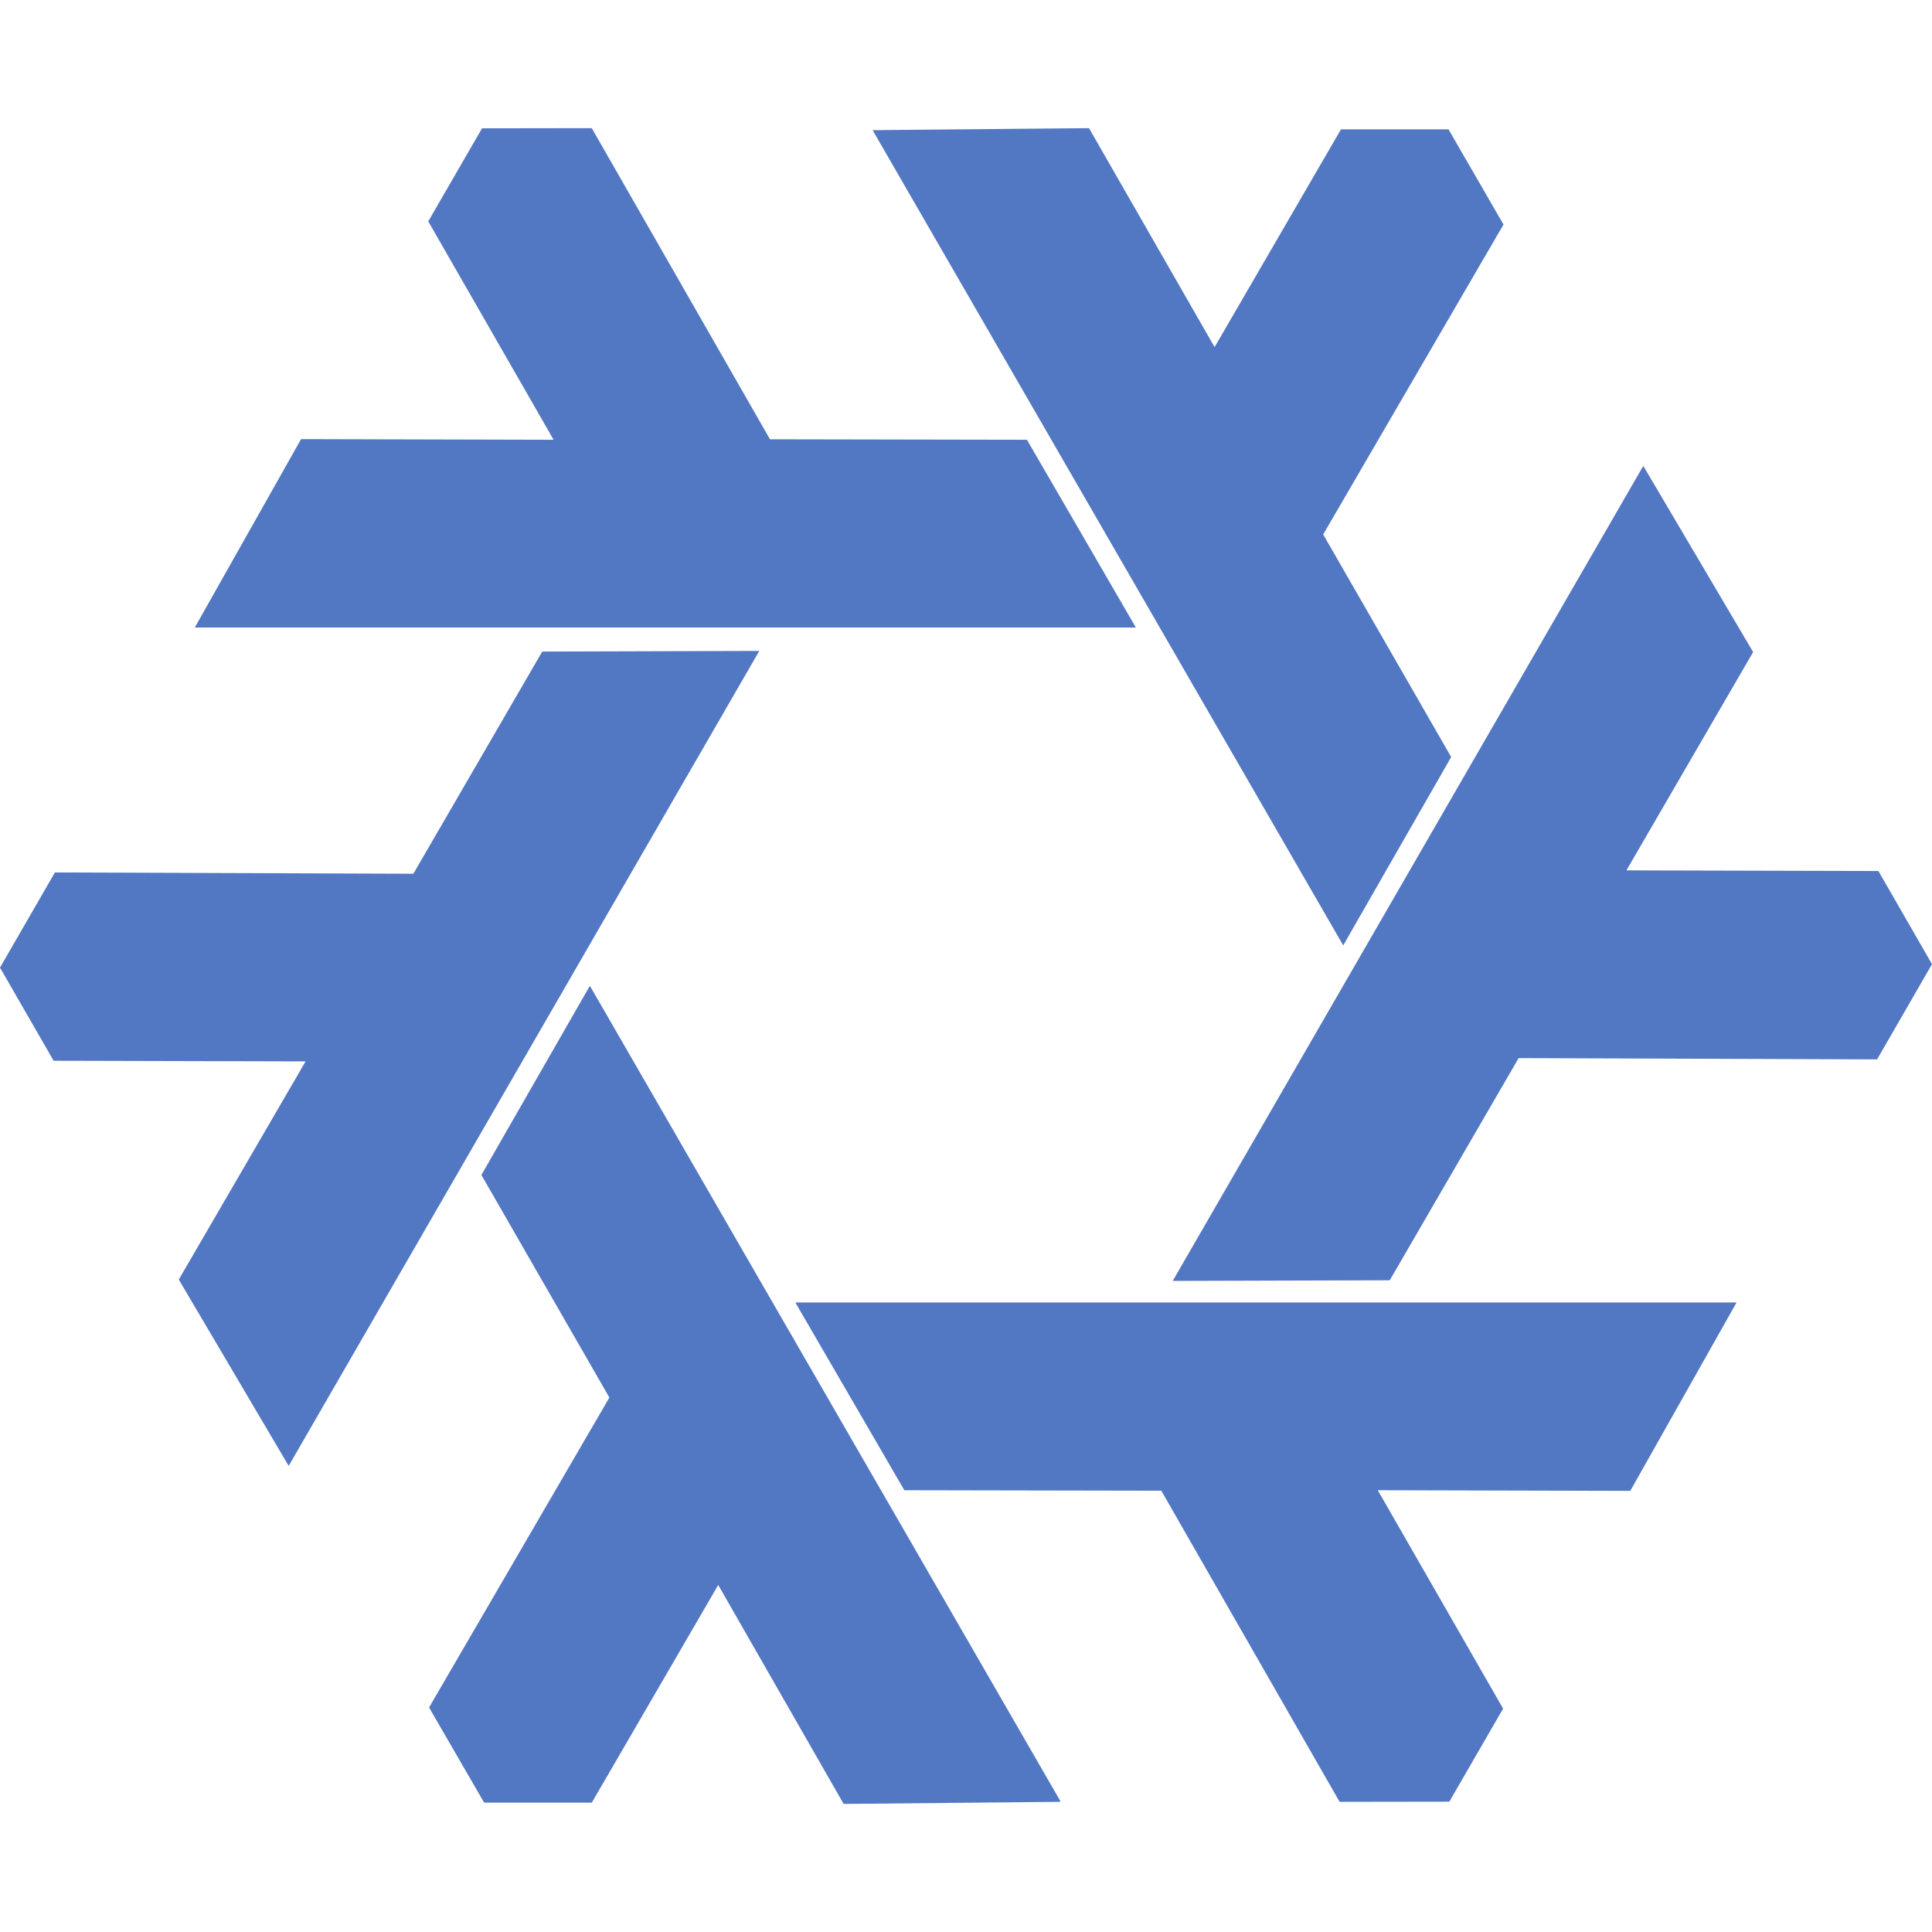
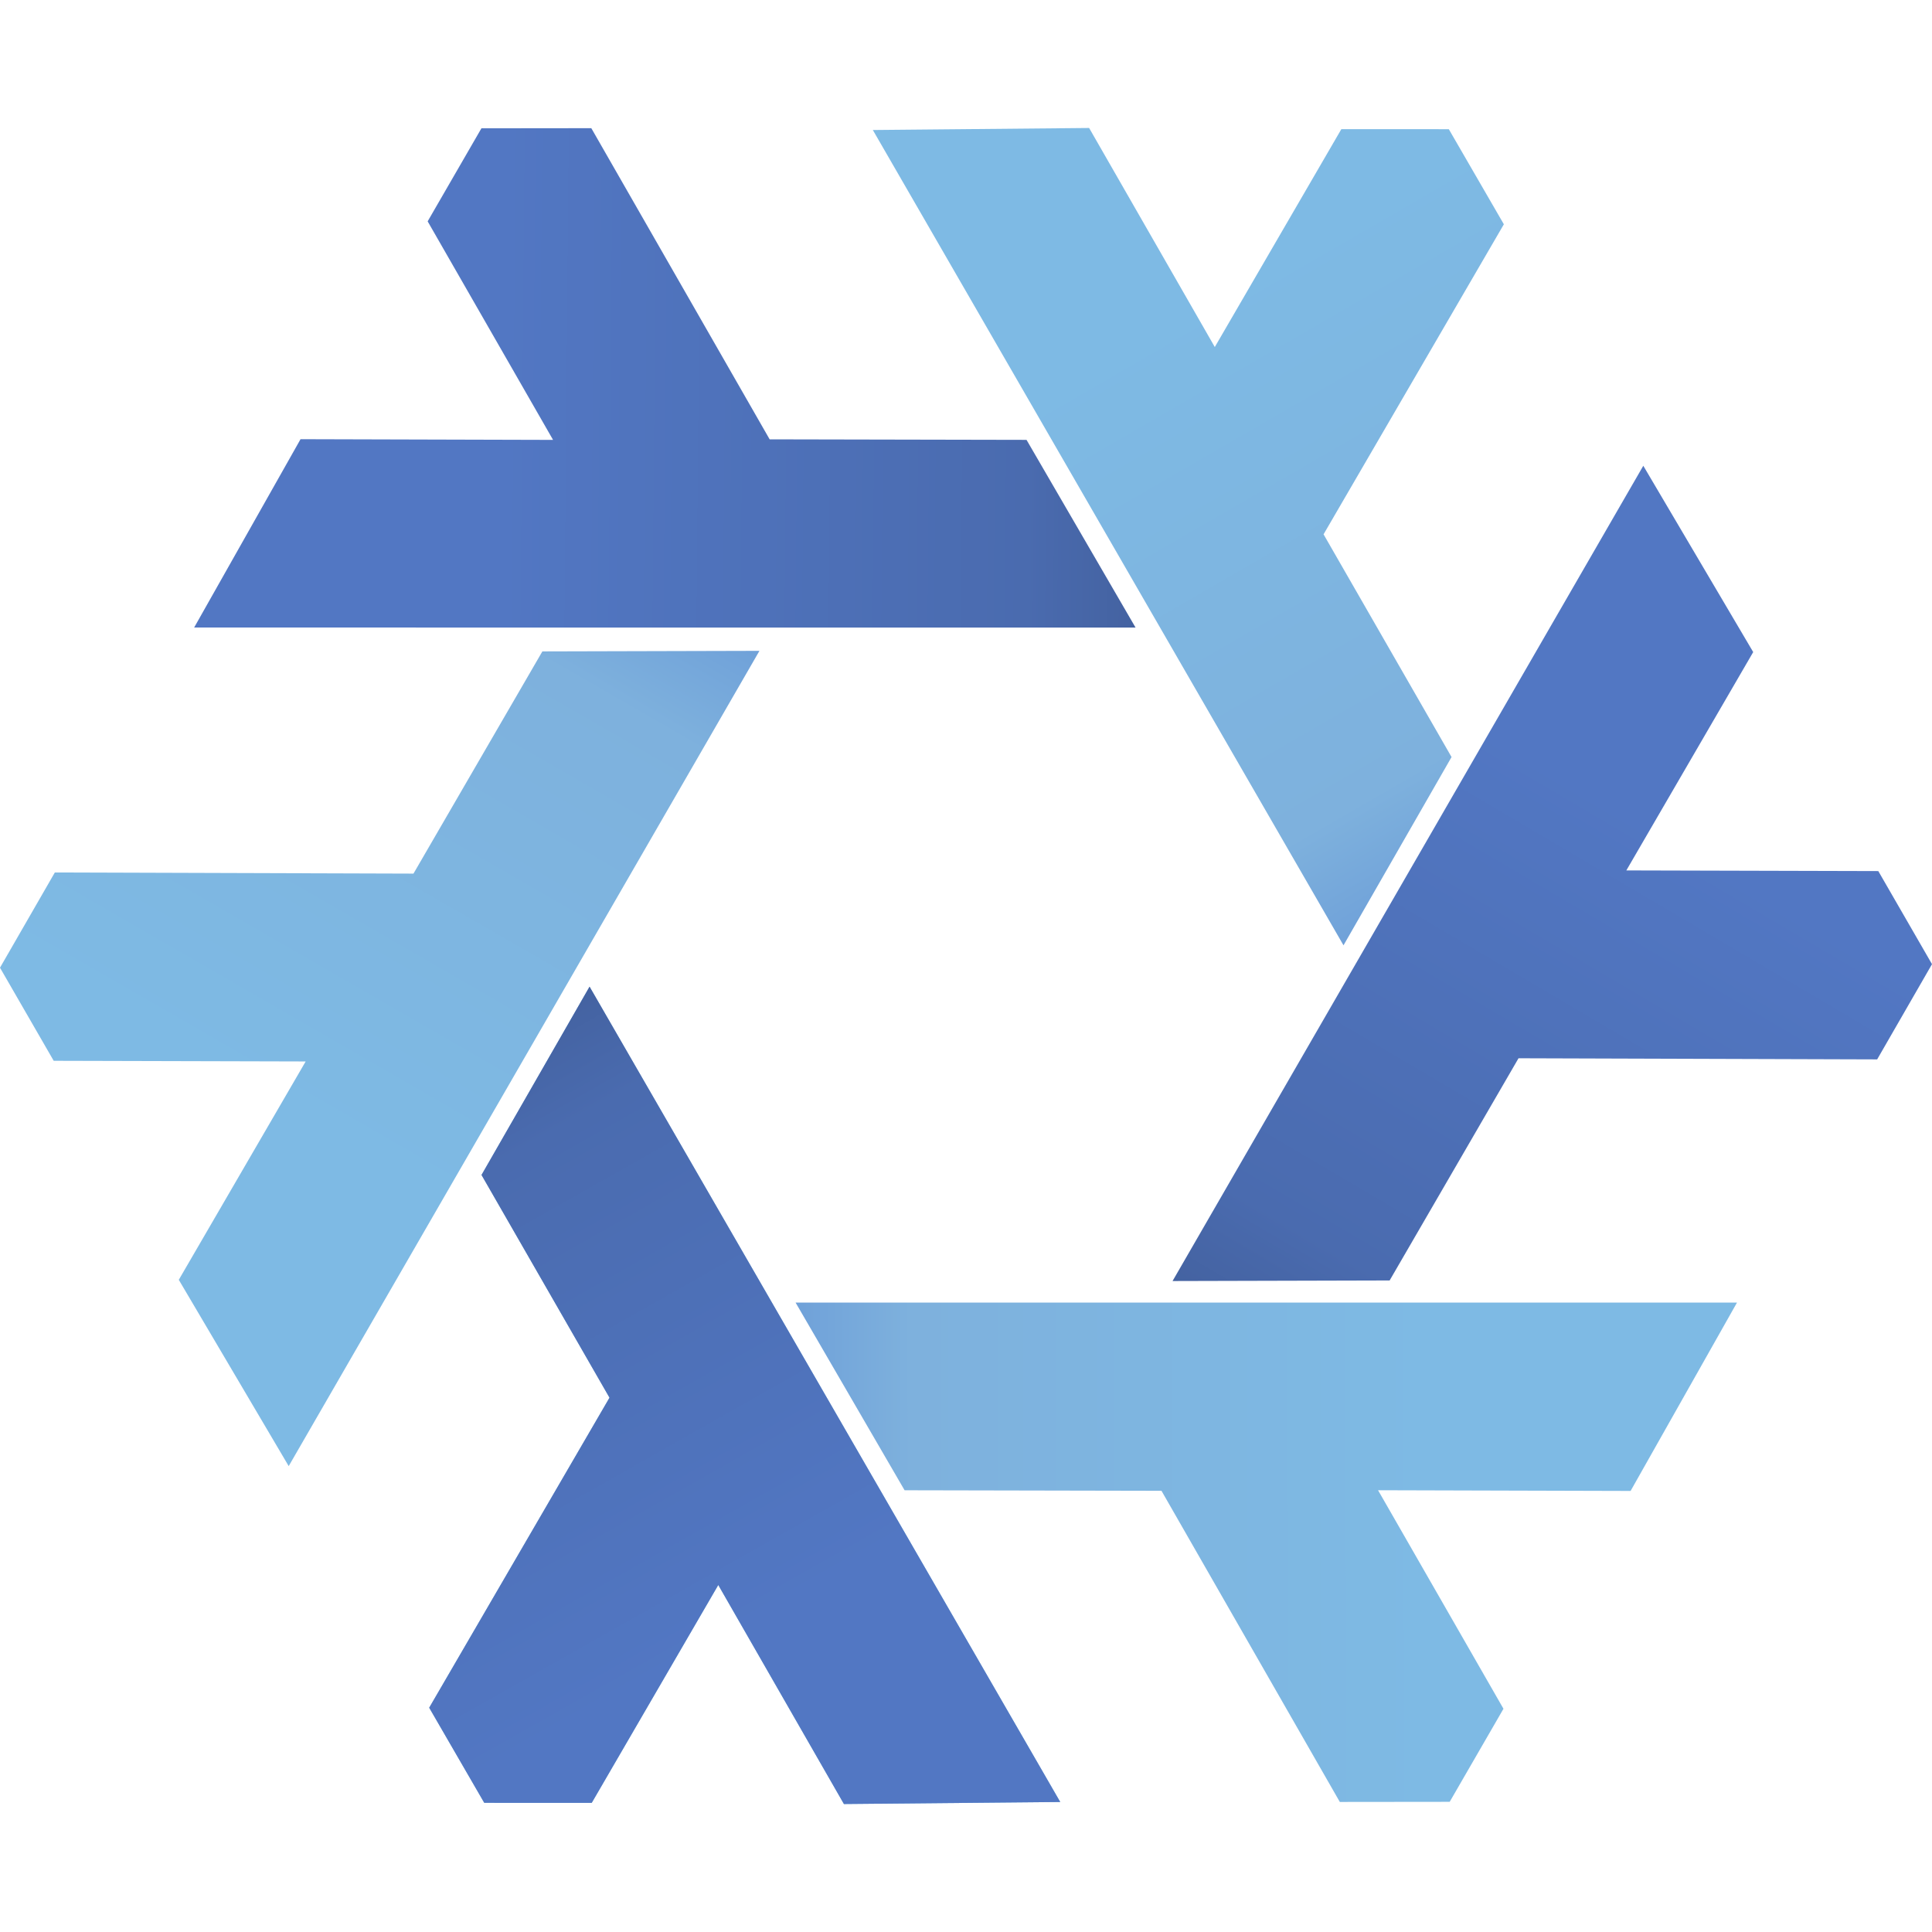
- <svg xmlns="http://www.w3.org/2000/svg" fill="#5277C3" role="img" viewBox="0 0 24 24">
-   <path d="M7.352 1.592l-1.364.002L5.32 2.75l1.557 2.713-3.137-.008-1.32 2.34H14.11l-1.353-2.332-3.192-.006-2.214-3.865zm6.175 0l-2.687.025 5.846 10.127 1.341-2.34-1.59-2.765 2.24-3.85-.683-1.182h-1.336l-1.57 2.705-1.56-2.72zm6.887 4.195l-5.846 10.125 2.696-.008 1.601-2.76 4.453.016.682-1.183-.666-1.157-3.13-.008L21.778 8.1l-1.365-2.313zM9.432 8.086l-2.696.008-1.601 2.76-4.453-.016L0 12.02l.666 1.157 3.13.008-1.575 2.71 1.365 2.315L9.432 8.086zM7.33 12.25l-.006.01-.002-.004-1.342 2.34 1.59 2.765-2.24 3.85.684 1.182H7.35l.004-.006h.001l1.567-2.698 1.558 2.72 2.688-.026-.004-.006h.01L7.33 12.25zm2.55 3.93l1.354 2.332 3.192.006 2.215 3.865 1.363-.002.668-1.156-1.557-2.713 3.137.008 1.32-2.34H9.881Z" />
+ <svg xmlns="http://www.w3.org/2000/svg" xmlns:xlink="http://www.w3.org/1999/xlink" width="535" height="535" viewBox="0 0 501.563 501.562" id="svg2" version="1.1">
+   <defs id="defs4">
+     <linearGradient id="linearGradient5562">
+       <stop style="stop-color:#699ad7;stop-opacity:1" offset="0" id="stop5564" />
+       <stop id="stop5566" offset="0.243" style="stop-color:#7eb1dd;stop-opacity:1" />
+       <stop style="stop-color:#7ebae4;stop-opacity:1" offset="1" id="stop5568" />
+     </linearGradient>
+     <linearGradient id="linearGradient5053">
+       <stop style="stop-color:#415e9a;stop-opacity:1" offset="0" id="stop5055" />
+       <stop id="stop5057" offset="0.232" style="stop-color:#4a6baf;stop-opacity:1" />
+       <stop style="stop-color:#5277c3;stop-opacity:1" offset="1" id="stop5059" />
+     </linearGradient>
+     <linearGradient xlink:href="#linearGradient5562" id="linearGradient4328" gradientUnits="userSpaceOnUse" gradientTransform="translate(70.65034,-1055.151)" x1="200.597" y1="351.411" x2="290.087" y2="506.188" />
+     <linearGradient xlink:href="#linearGradient5053" id="linearGradient4330" gradientUnits="userSpaceOnUse" gradientTransform="translate(864.6959,-1491.341)" x1="-584.199" y1="782.336" x2="-496.297" y2="937.714" />
+   </defs>
+   <g id="layer3" style="display:inline;opacity:1" transform="translate(-156.4112,933.3069)">
+     <g id="g2" transform="matrix(0.9999406,0,0,0.9999406,-0.06321798,33.18838)" style="stroke-width:1">
+       <path id="path3336-6" d="m 309.549,-710.388 122.197,211.675 -56.157,0.527 -32.624,-56.869 -32.856,56.565 -27.902,-0.011 -14.291,-24.69 46.81,-80.49 -33.229,-57.826 z" style="opacity:1;fill:url(#linearGradient4328);fill-opacity:1;fill-rule:evenodd;stroke:none;stroke-width:3;stroke-linecap:butt;stroke-linejoin:round;stroke-miterlimit:4;stroke-dasharray:none;stroke-opacity:1" />
+       <use height="100%" width="100%" transform="rotate(60,407.1116,-715.7872)" id="use3439-6" xlink:href="#path3336-6" y="0" x="0" style="stroke-width:1" />
+       <use height="100%" width="100%" transform="rotate(-60,407.3118,-715.7002)" id="use3445-0" xlink:href="#path3336-6" y="0" x="0" style="stroke-width:1" />
+       <use height="100%" width="100%" transform="rotate(180,407.4187,-715.7565)" id="use3449-5" xlink:href="#path3336-6" y="0" x="0" style="stroke-width:1" />
+       <path style="color:#000000;clip-rule:nonzero;display:inline;overflow:visible;visibility:visible;opacity:1;isolation:auto;mix-blend-mode:normal;color-interpolation:sRGB;color-interpolation-filters:linearRGB;solid-color:#000000;solid-opacity:1;fill:url(#linearGradient4330);fill-opacity:1;fill-rule:evenodd;stroke:none;stroke-width:3;stroke-linecap:butt;stroke-linejoin:round;stroke-miterlimit:4;stroke-dasharray:none;stroke-dashoffset:0;stroke-opacity:1;color-rendering:auto;image-rendering:auto;shape-rendering:auto;text-rendering:auto;enable-background:accumulate" d="m 309.549,-710.388 122.197,211.675 -56.157,0.527 -32.624,-56.869 -32.856,56.565 -27.902,-0.011 -14.291,-24.69 46.81,-80.49 -33.229,-57.826 z" id="path4260-0" />
+       <use height="100%" width="100%" transform="rotate(120,407.3392,-716.0836)" id="use4354-5" xlink:href="#path4260-0" y="0" x="0" style="display:inline;stroke-width:1" />
+       <use height="100%" width="100%" transform="rotate(-120,407.2882,-715.87)" id="use4362-2" xlink:href="#path4260-0" y="0" x="0" style="display:inline;stroke-width:1" />
+     </g>
+   </g>
</svg>
